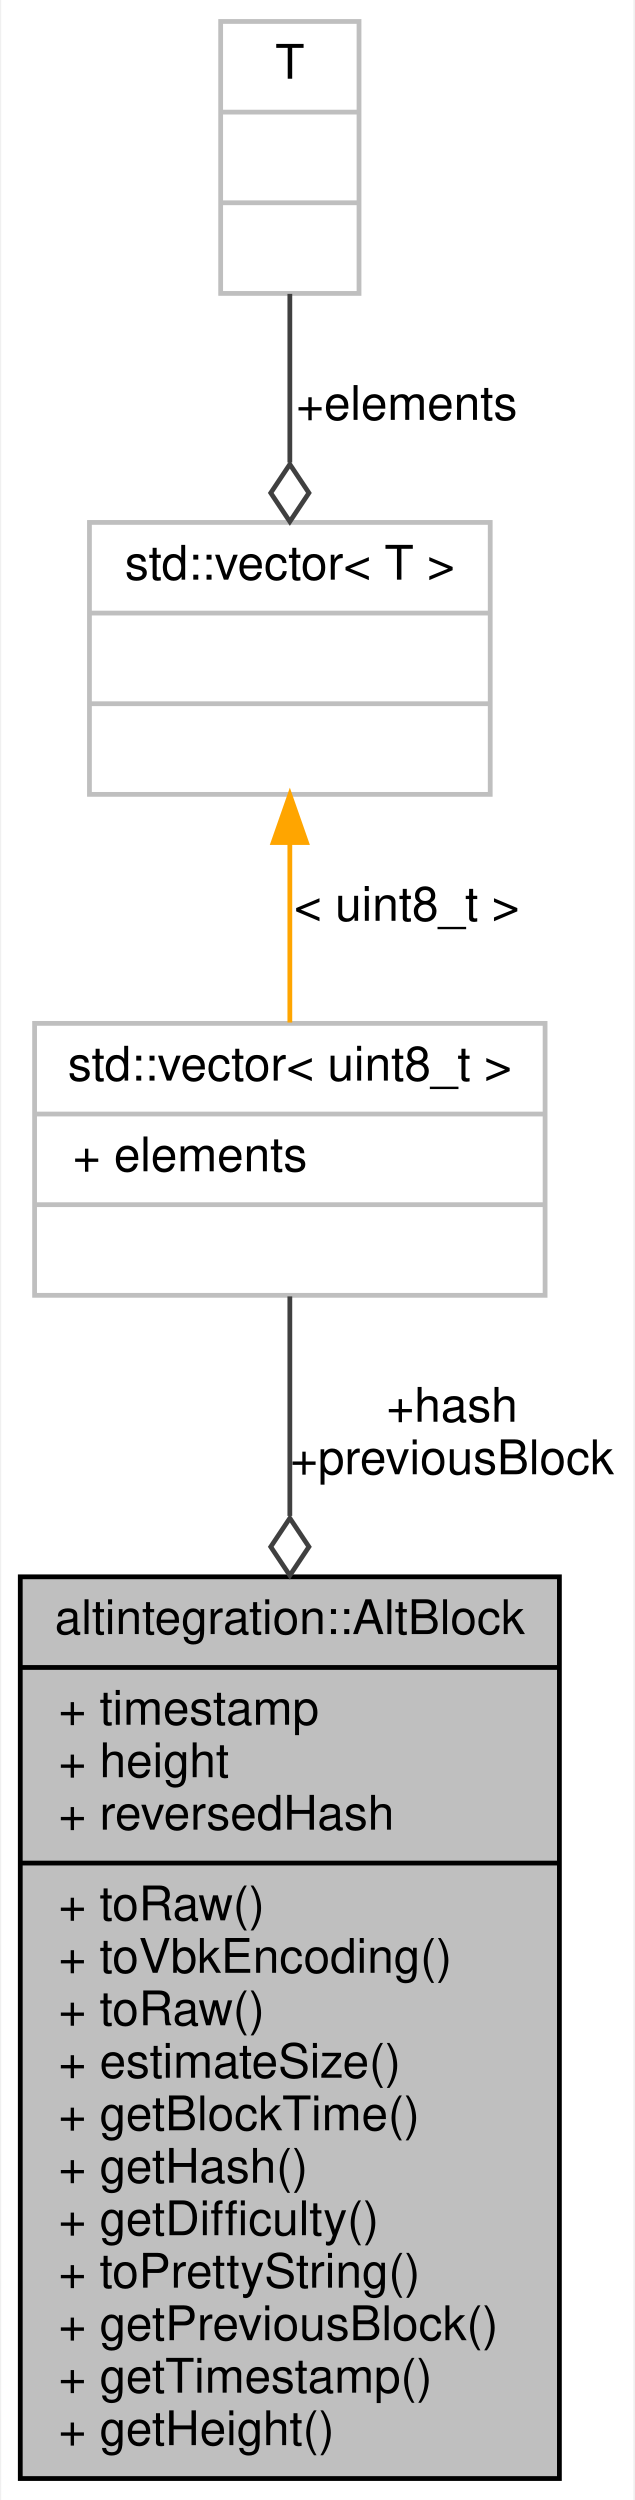
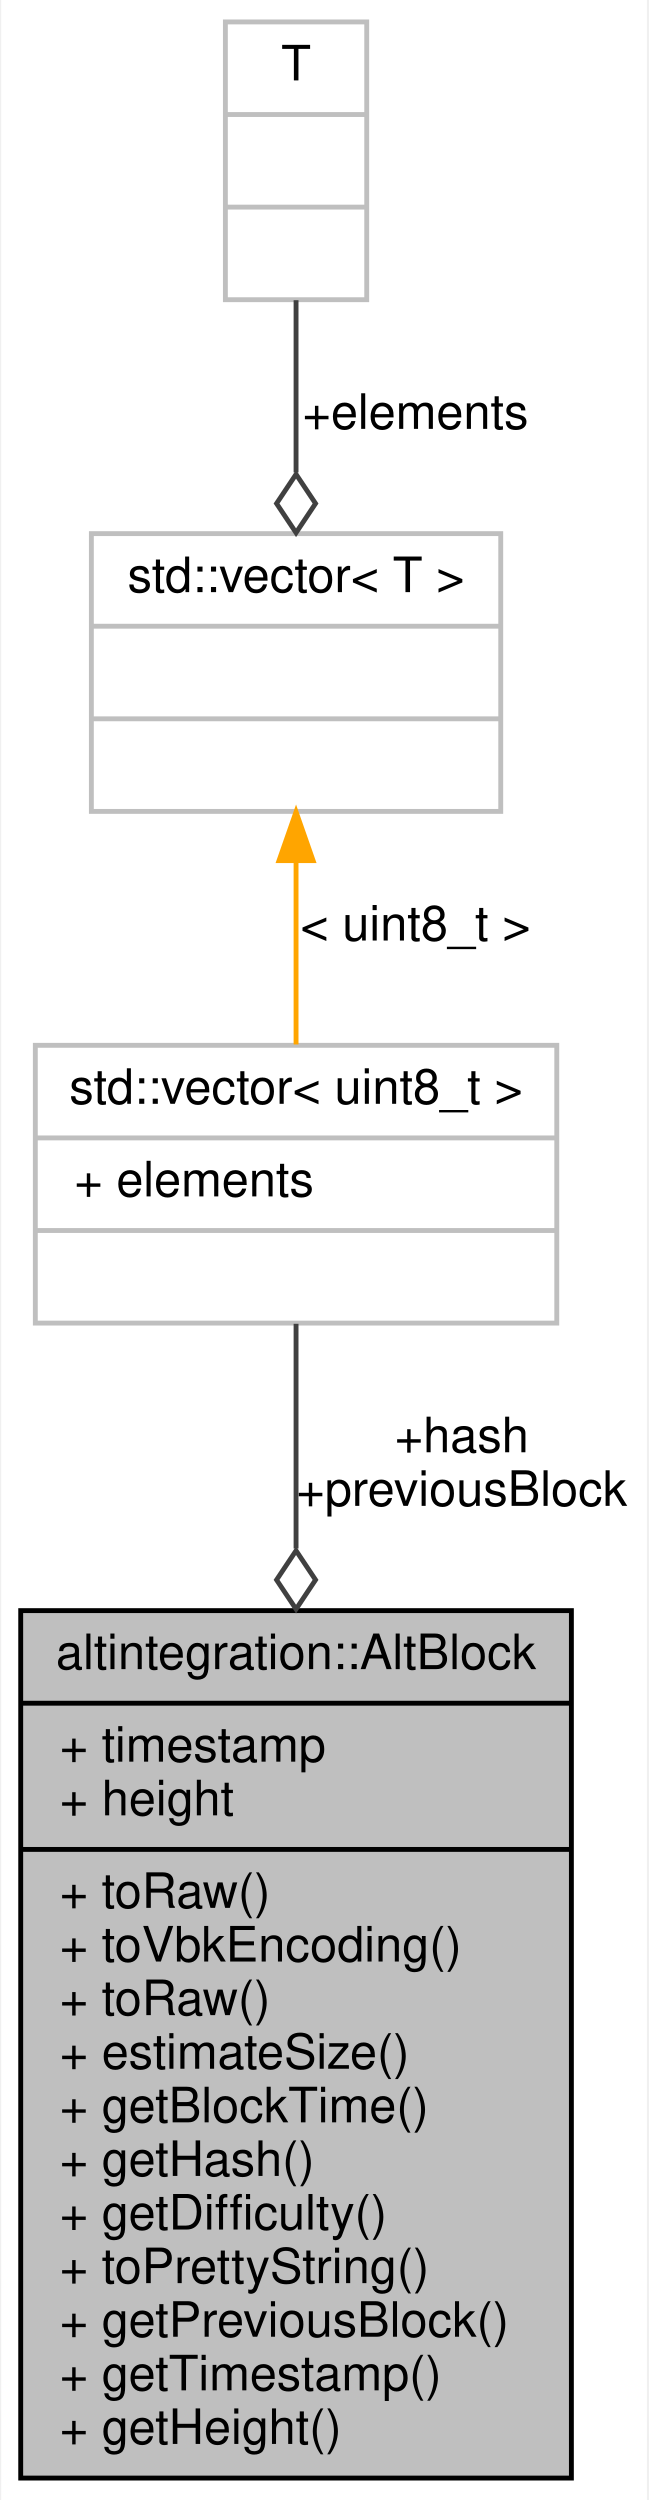
- <svg xmlns="http://www.w3.org/2000/svg" xmlns:xlink="http://www.w3.org/1999/xlink" width="133pt" height="524pt" viewBox="0.00 0.00 132.50 524.00">
-   <g id="graph0" class="graph" transform="scale(1 1) rotate(0) translate(4 520)">
-     <polygon fill="white" stroke="transparent" points="-4,4 -4,-520 128.5,-520 128.5,4 -4,4" />
+ <svg xmlns="http://www.w3.org/2000/svg" xmlns:xlink="http://www.w3.org/1999/xlink" width="133pt" height="513pt" viewBox="0.00 0.00 132.50 513.00">
+   <g id="graph0" class="graph" transform="scale(1 1) rotate(0) translate(4 509)">
+     <polygon fill="white" stroke="transparent" points="-4,4 -4,-509 128.5,-509 128.5,4 -4,4" />
    <g id="node1" class="node">
      <g id="a_node1">
        <a xlink:title="Represents a view on Altchain block - i.e.">
-           <polygon fill="#bfbfbf" stroke="black" points="0,-0.5 0,-189.5 113,-189.5 113,-0.5 0,-0.5" />
-           <text text-anchor="middle" x="56.5" y="-177.5" font-family="Helvetica,sans-Serif" font-size="10.00">altintegration::AltBlock</text>
-           <polyline fill="none" stroke="black" points="0,-170.5 113,-170.5 " />
-           <text text-anchor="start" x="8" y="-158.5" font-family="Helvetica,sans-Serif" font-size="10.00">+ timestamp</text>
-           <text text-anchor="start" x="8" y="-147.5" font-family="Helvetica,sans-Serif" font-size="10.00">+ height</text>
-           <text text-anchor="start" x="8" y="-136.5" font-family="Helvetica,sans-Serif" font-size="10.00">+ reversedHash</text>
+           <polygon fill="#bfbfbf" stroke="black" points="0,-0.5 0,-178.5 113,-178.5 113,-0.5 0,-0.5" />
+           <text text-anchor="middle" x="56.5" y="-166.5" font-family="Helvetica,sans-Serif" font-size="10.00">altintegration::AltBlock</text>
+           <polyline fill="none" stroke="black" points="0,-159.5 113,-159.5 " />
+           <text text-anchor="start" x="8" y="-147.5" font-family="Helvetica,sans-Serif" font-size="10.00">+ timestamp</text>
+           <text text-anchor="start" x="8" y="-136.5" font-family="Helvetica,sans-Serif" font-size="10.00">+ height</text>
          <polyline fill="none" stroke="black" points="0,-129.5 113,-129.5 " />
          <text text-anchor="start" x="8" y="-117.5" font-family="Helvetica,sans-Serif" font-size="10.00">+ toRaw()</text>
          <text text-anchor="start" x="8" y="-106.5" font-family="Helvetica,sans-Serif" font-size="10.00">+ toVbkEncoding()</text>
          <text text-anchor="start" x="8" y="-95.5" font-family="Helvetica,sans-Serif" font-size="10.00">+ toRaw()</text>
          <text text-anchor="start" x="8" y="-84.5" font-family="Helvetica,sans-Serif" font-size="10.00">+ estimateSize()</text>
          <text text-anchor="start" x="8" y="-73.5" font-family="Helvetica,sans-Serif" font-size="10.00">+ getBlockTime()</text>
          <text text-anchor="start" x="8" y="-62.5" font-family="Helvetica,sans-Serif" font-size="10.00">+ getHash()</text>
          <text text-anchor="start" x="8" y="-51.5" font-family="Helvetica,sans-Serif" font-size="10.00">+ getDifficulty()</text>
          <text text-anchor="start" x="8" y="-40.5" font-family="Helvetica,sans-Serif" font-size="10.00">+ toPrettyString()</text>
          <text text-anchor="start" x="8" y="-29.5" font-family="Helvetica,sans-Serif" font-size="10.00">+ getPreviousBlock()</text>
          <text text-anchor="start" x="8" y="-18.5" font-family="Helvetica,sans-Serif" font-size="10.00">+ getTimestamp()</text>
          <text text-anchor="start" x="8" y="-7.5" font-family="Helvetica,sans-Serif" font-size="10.00">+ getHeight()</text>
        </a>
      </g>
    </g>
    <g id="node2" class="node">
      <g id="a_node2">
        <a xlink:title=" ">
-           <polygon fill="white" stroke="#bfbfbf" points="3,-248.5 3,-305.5 110,-305.5 110,-248.5 3,-248.5" />
-           <text text-anchor="middle" x="56.5" y="-293.5" font-family="Helvetica,sans-Serif" font-size="10.00">std::vector&lt; uint8_t &gt;</text>
-           <polyline fill="none" stroke="#bfbfbf" points="3,-286.5 110,-286.5 " />
-           <text text-anchor="start" x="11" y="-274.5" font-family="Helvetica,sans-Serif" font-size="10.00">+ elements</text>
-           <polyline fill="none" stroke="#bfbfbf" points="3,-267.5 110,-267.5 " />
-           <text text-anchor="middle" x="56.5" y="-255.5" font-family="Helvetica,sans-Serif" font-size="10.00"> </text>
+           <polygon fill="white" stroke="#bfbfbf" points="3,-237.5 3,-294.5 110,-294.5 110,-237.5 3,-237.5" />
+           <text text-anchor="middle" x="56.5" y="-282.5" font-family="Helvetica,sans-Serif" font-size="10.00">std::vector&lt; uint8_t &gt;</text>
+           <polyline fill="none" stroke="#bfbfbf" points="3,-275.5 110,-275.5 " />
+           <text text-anchor="start" x="11" y="-263.5" font-family="Helvetica,sans-Serif" font-size="10.00">+ elements</text>
+           <polyline fill="none" stroke="#bfbfbf" points="3,-256.5 110,-256.5 " />
+           <text text-anchor="middle" x="56.5" y="-244.5" font-family="Helvetica,sans-Serif" font-size="10.00"> </text>
        </a>
      </g>
    </g>
    <g id="edge1" class="edge">
-       <path fill="none" stroke="#404040" d="M56.5,-248.27C56.5,-235.41 56.5,-219.23 56.5,-202.26" />
-       <polygon fill="none" stroke="#404040" points="56.5,-201.79 52.5,-195.79 56.5,-189.79 60.5,-195.79 56.5,-201.79" />
-       <text text-anchor="middle" x="90.5" y="-222" font-family="Helvetica,sans-Serif" font-size="10.00"> +hash</text>
-       <text text-anchor="middle" x="90.5" y="-211" font-family="Helvetica,sans-Serif" font-size="10.00">+previousBlock</text>
+       <path fill="none" stroke="#404040" d="M56.5,-237.35C56.5,-224.44 56.5,-208.18 56.5,-191.24" />
+       <polygon fill="none" stroke="#404040" points="56.5,-190.81 52.5,-184.81 56.5,-178.81 60.5,-184.81 56.5,-190.81" />
+       <text text-anchor="middle" x="90.5" y="-211" font-family="Helvetica,sans-Serif" font-size="10.00"> +hash</text>
+       <text text-anchor="middle" x="90.5" y="-200" font-family="Helvetica,sans-Serif" font-size="10.00">+previousBlock</text>
    </g>
    <g id="node3" class="node">
      <g id="a_node3">
        <a xlink:title=" ">
-           <polygon fill="white" stroke="#bfbfbf" points="14.5,-353.5 14.5,-410.5 98.5,-410.5 98.5,-353.5 14.5,-353.5" />
-           <text text-anchor="middle" x="56.5" y="-398.5" font-family="Helvetica,sans-Serif" font-size="10.00">std::vector&lt; T &gt;</text>
-           <polyline fill="none" stroke="#bfbfbf" points="14.5,-391.5 98.5,-391.5 " />
-           <text text-anchor="middle" x="56.5" y="-379.5" font-family="Helvetica,sans-Serif" font-size="10.00"> </text>
-           <polyline fill="none" stroke="#bfbfbf" points="14.5,-372.5 98.5,-372.5 " />
-           <text text-anchor="middle" x="56.5" y="-360.5" font-family="Helvetica,sans-Serif" font-size="10.00"> </text>
+           <polygon fill="white" stroke="#bfbfbf" points="14.5,-342.5 14.5,-399.5 98.5,-399.5 98.5,-342.5 14.5,-342.5" />
+           <text text-anchor="middle" x="56.5" y="-387.5" font-family="Helvetica,sans-Serif" font-size="10.00">std::vector&lt; T &gt;</text>
+           <polyline fill="none" stroke="#bfbfbf" points="14.5,-380.5 98.5,-380.5 " />
+           <text text-anchor="middle" x="56.5" y="-368.5" font-family="Helvetica,sans-Serif" font-size="10.00"> </text>
+           <polyline fill="none" stroke="#bfbfbf" points="14.5,-361.5 98.5,-361.5 " />
+           <text text-anchor="middle" x="56.5" y="-349.5" font-family="Helvetica,sans-Serif" font-size="10.00"> </text>
        </a>
      </g>
    </g>
    <g id="edge2" class="edge">
-       <path fill="none" stroke="orange" d="M56.5,-343.29C56.5,-330.84 56.5,-317.23 56.5,-305.68" />
-       <polygon fill="orange" stroke="orange" points="53,-343.4 56.5,-353.4 60,-343.4 53,-343.4" />
-       <text text-anchor="middle" x="81" y="-327" font-family="Helvetica,sans-Serif" font-size="10.00"> &lt; uint8_t &gt;</text>
+       <path fill="none" stroke="orange" d="M56.5,-332.29C56.5,-319.84 56.5,-306.23 56.5,-294.68" />
+       <polygon fill="orange" stroke="orange" points="53,-332.4 56.5,-342.4 60,-332.4 53,-332.4" />
+       <text text-anchor="middle" x="81" y="-316" font-family="Helvetica,sans-Serif" font-size="10.00"> &lt; uint8_t &gt;</text>
    </g>
    <g id="node4" class="node">
      <g id="a_node4">
        <a xlink:title=" ">
-           <polygon fill="white" stroke="#bfbfbf" points="42,-458.5 42,-515.5 71,-515.5 71,-458.5 42,-458.5" />
-           <text text-anchor="middle" x="56.5" y="-503.5" font-family="Helvetica,sans-Serif" font-size="10.00">T</text>
-           <polyline fill="none" stroke="#bfbfbf" points="42,-496.5 71,-496.5 " />
-           <text text-anchor="middle" x="56.5" y="-484.5" font-family="Helvetica,sans-Serif" font-size="10.00"> </text>
-           <polyline fill="none" stroke="#bfbfbf" points="42,-477.5 71,-477.5 " />
-           <text text-anchor="middle" x="56.5" y="-465.5" font-family="Helvetica,sans-Serif" font-size="10.00"> </text>
+           <polygon fill="white" stroke="#bfbfbf" points="42,-447.5 42,-504.5 71,-504.5 71,-447.5 42,-447.5" />
+           <text text-anchor="middle" x="56.5" y="-492.5" font-family="Helvetica,sans-Serif" font-size="10.00">T</text>
+           <polyline fill="none" stroke="#bfbfbf" points="42,-485.5 71,-485.5 " />
+           <text text-anchor="middle" x="56.5" y="-473.5" font-family="Helvetica,sans-Serif" font-size="10.00"> </text>
+           <polyline fill="none" stroke="#bfbfbf" points="42,-466.5 71,-466.5 " />
+           <text text-anchor="middle" x="56.5" y="-454.5" font-family="Helvetica,sans-Serif" font-size="10.00"> </text>
        </a>
      </g>
    </g>
    <g id="edge3" class="edge">
-       <path fill="none" stroke="#404040" d="M56.5,-458.4C56.5,-447.55 56.5,-434.87 56.5,-423.05" />
-       <polygon fill="none" stroke="#404040" points="56.5,-422.68 52.5,-416.68 56.5,-410.68 60.5,-416.68 56.5,-422.68" />
-       <text text-anchor="middle" x="81" y="-432" font-family="Helvetica,sans-Serif" font-size="10.00"> +elements</text>
+       <path fill="none" stroke="#404040" d="M56.5,-447.4C56.5,-436.55 56.5,-423.87 56.5,-412.05" />
+       <polygon fill="none" stroke="#404040" points="56.5,-411.68 52.5,-405.68 56.5,-399.68 60.5,-405.68 56.5,-411.68" />
+       <text text-anchor="middle" x="81" y="-421" font-family="Helvetica,sans-Serif" font-size="10.00"> +elements</text>
    </g>
  </g>
</svg>
